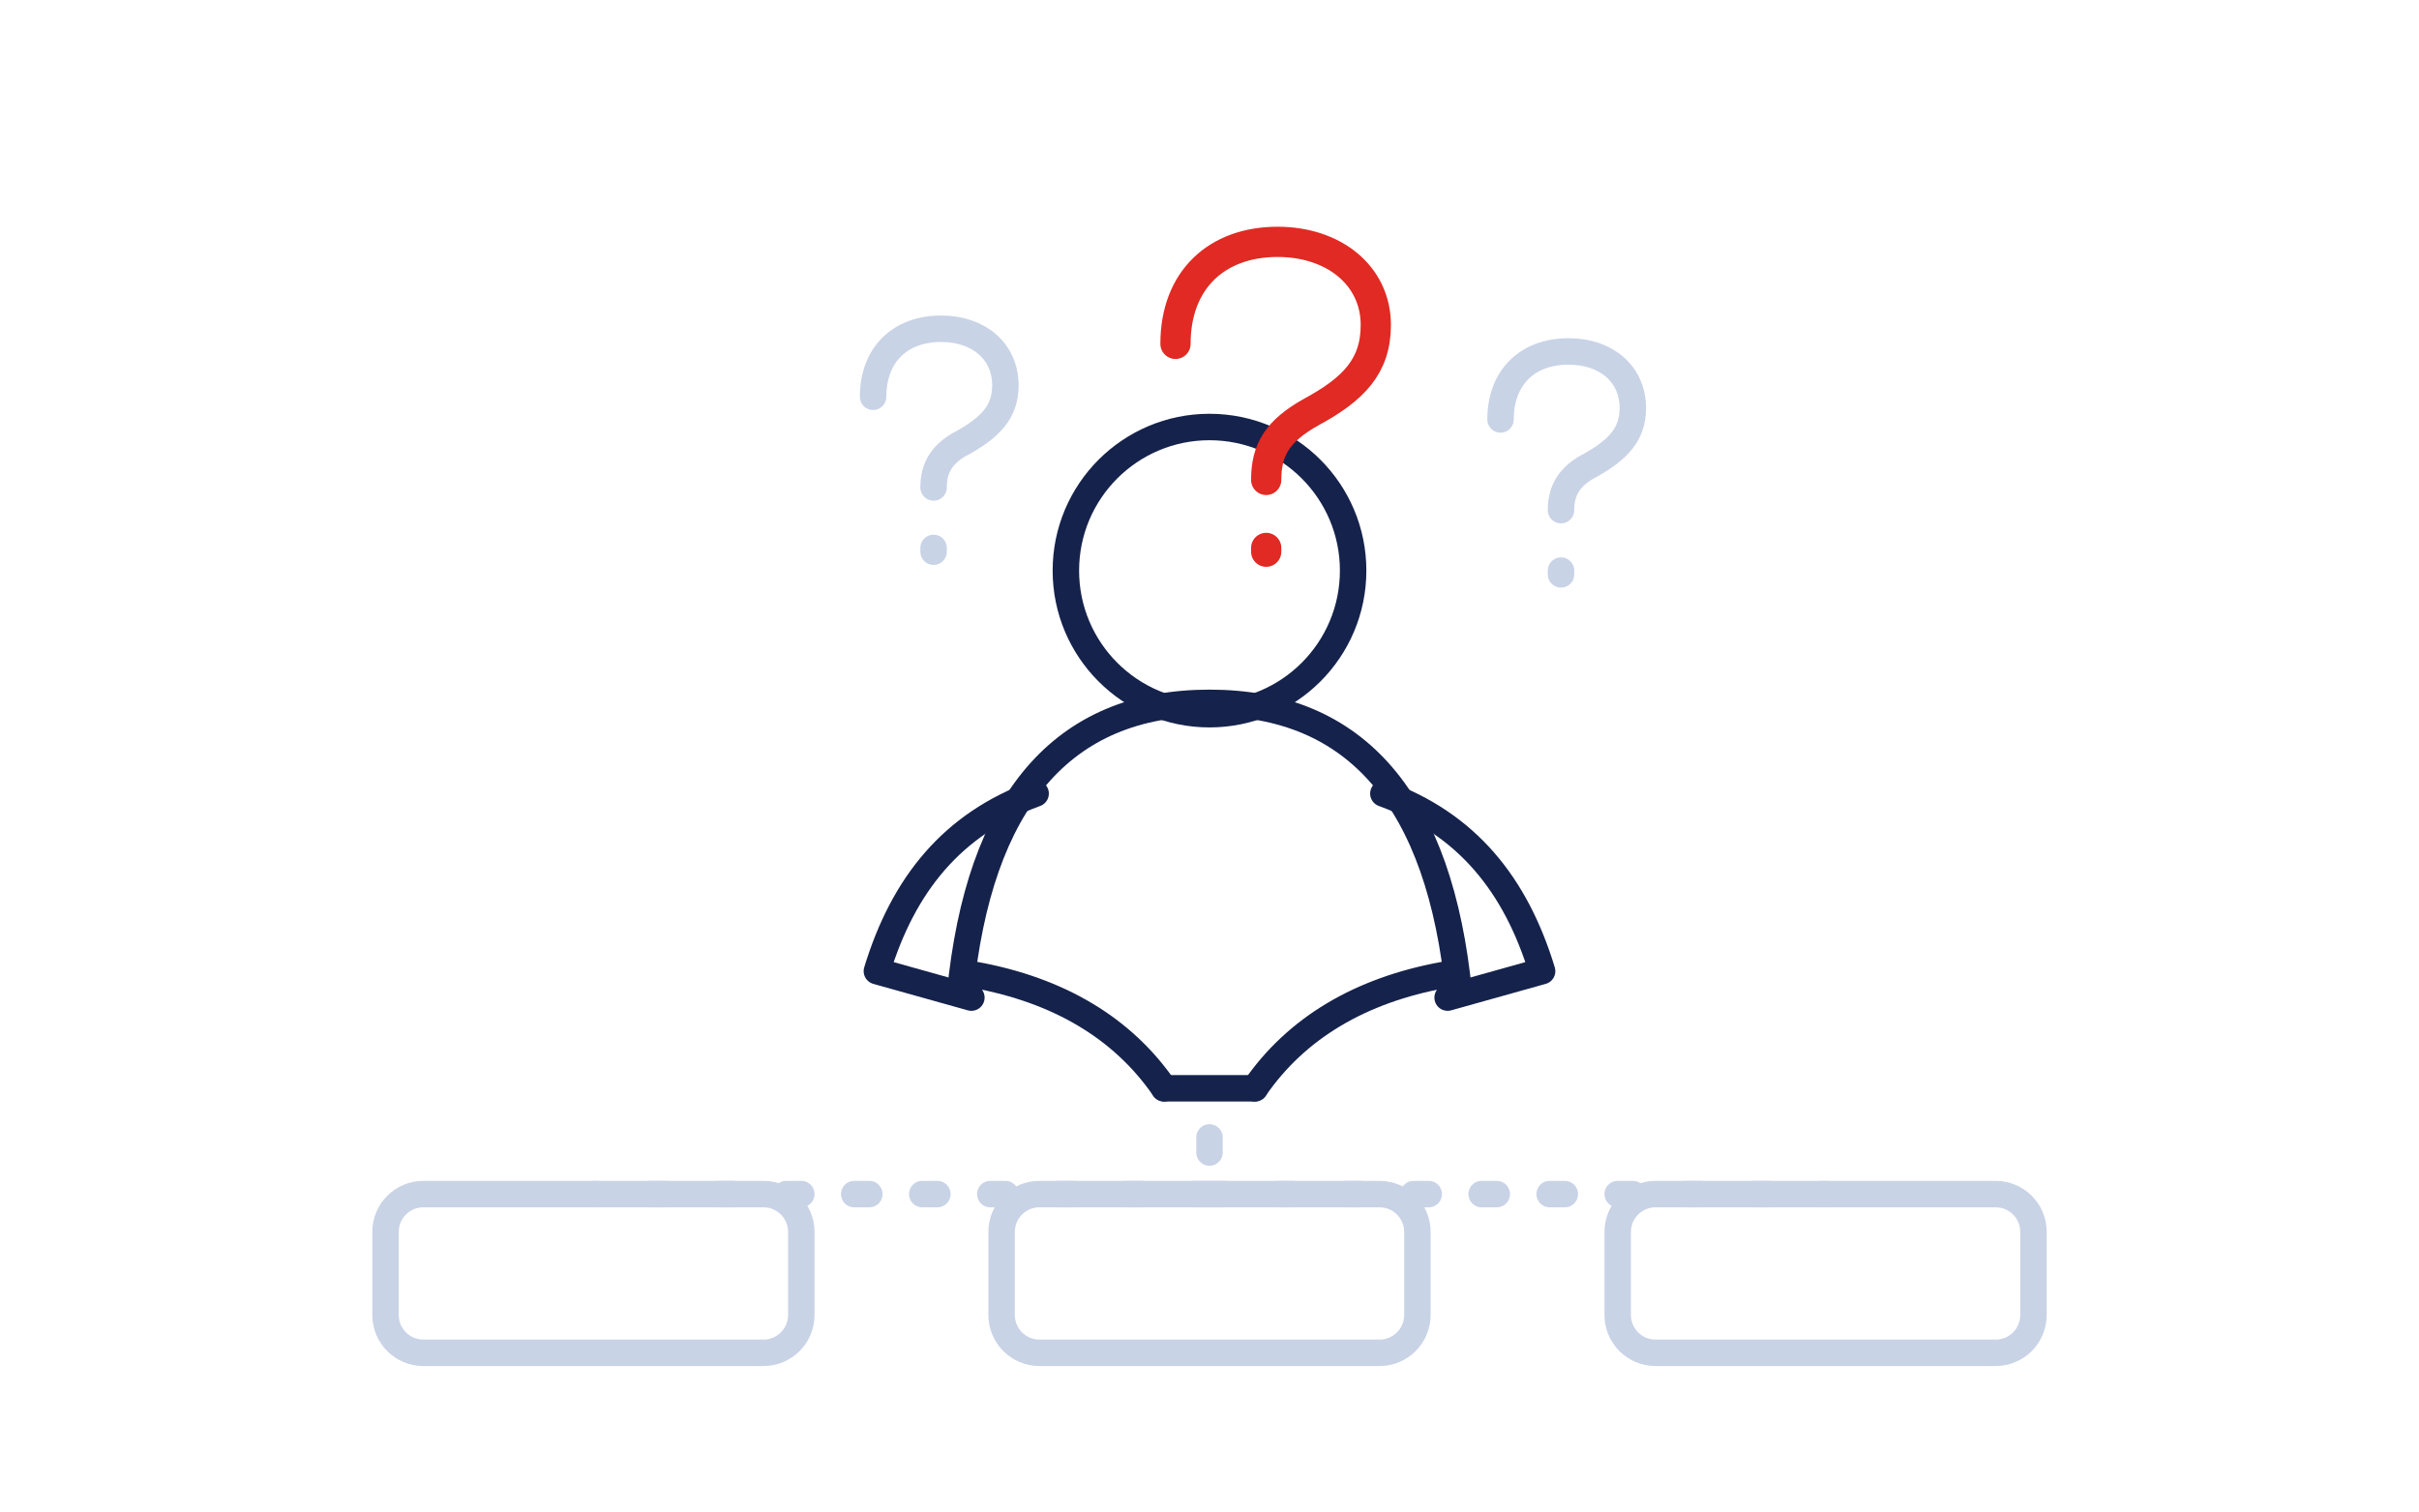
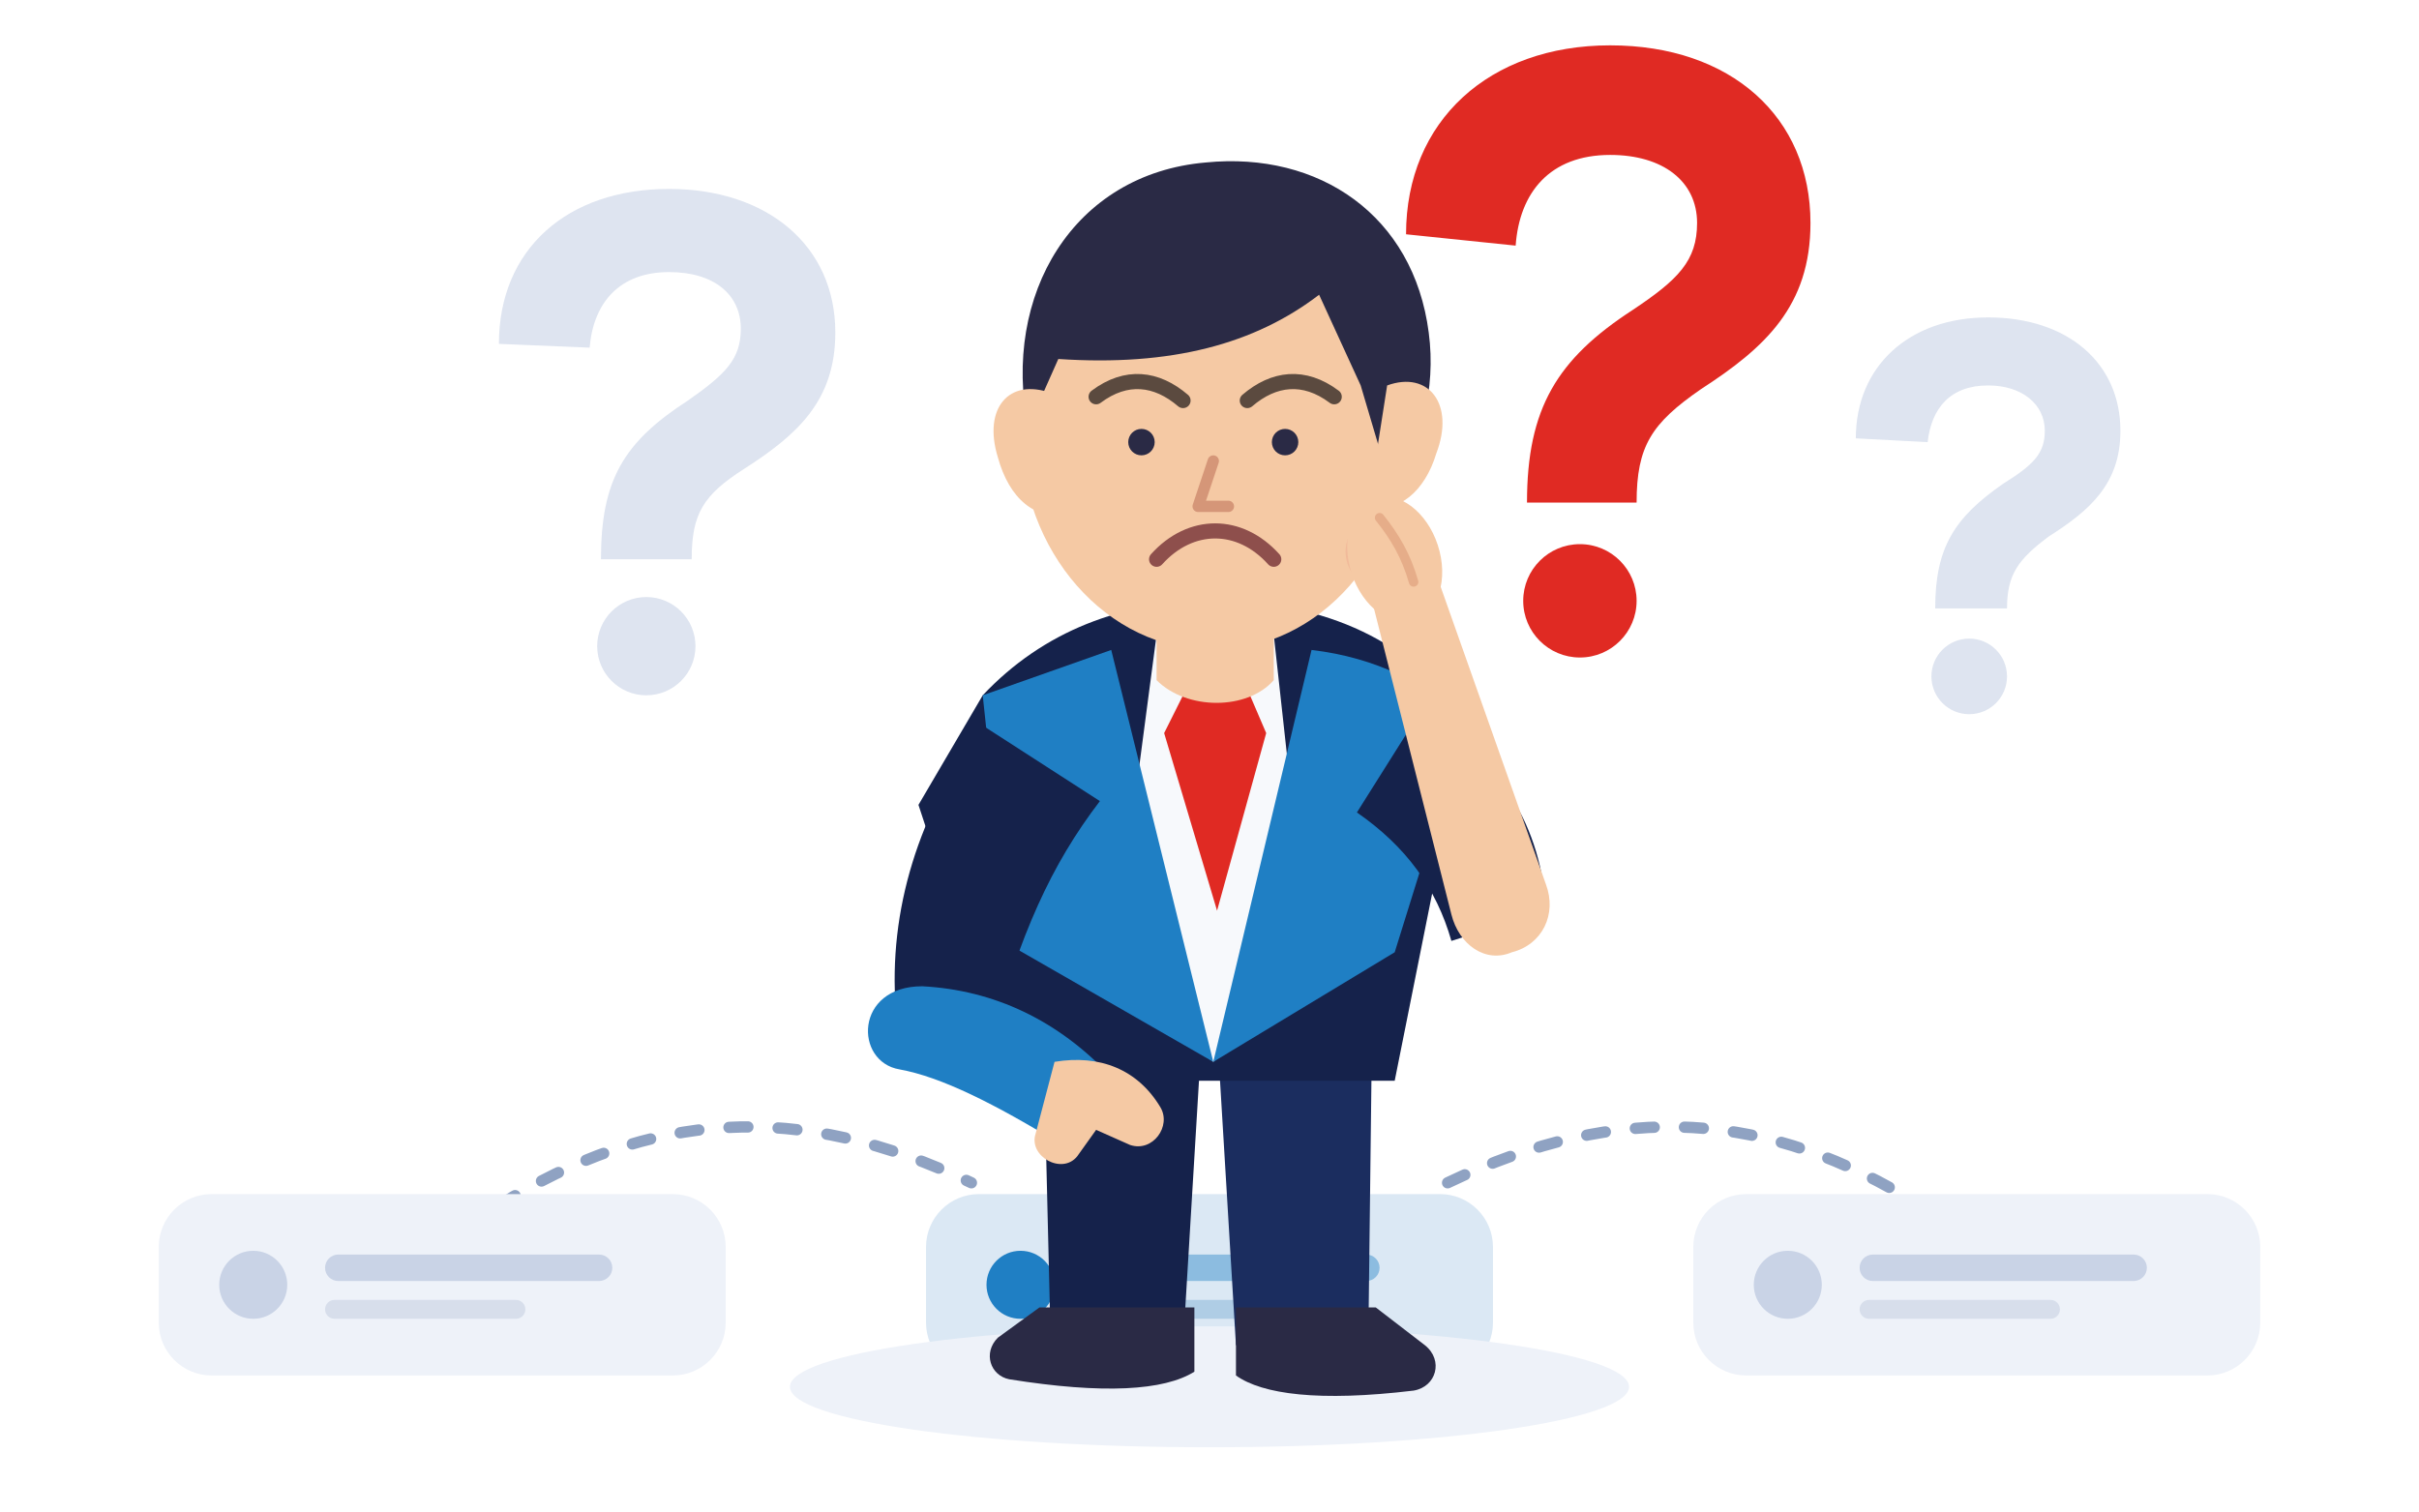
- <svg xmlns="http://www.w3.org/2000/svg" viewBox="0 0 640 400" role="img" aria-label="A person considering three unclear starting options beneath question marks">
-   <g fill="none" stroke-linecap="round" stroke-linejoin="round">
-     <g stroke="#15224b" stroke-width="7">
-       <circle cx="320" cy="151" r="38" />
-       <path d="M254 263c5-51 27-77 66-77s61 26 66 77" />
-       <path d="M274 210c-22 8-35 24-42 47l25 7M366 210c22 8 35 24 42 47l-25 7" />
-       <path d="M258 258c22 4 39 14 50 30M382 258c-22 4-39 14-50 30" />
-       <path d="M308 288h24" />
-     </g>
-     <g stroke="#e02a23" stroke-width="8">
-       <path d="M311 91c0-17 11-27 27-27 15 0 26 9 26 22 0 11-6 17-17 23-9 5-12 10-12 18" />
-       <path d="M335 145v1" />
-     </g>
-     <g stroke="#c9d3e6" stroke-width="7">
-       <path d="M231 105c0-11 7-18 18-18 10 0 17 6 17 15 0 7-4 11-11 15-6 3-8 7-8 12M247 145v1" />
-       <path d="M397 111c0-11 7-18 18-18 10 0 17 6 17 15 0 7-4 11-11 15-6 3-8 7-8 12M413 151v1" />
-       <path d="M320 301v15M320 316H157M320 316h163" stroke-dasharray="4 14" />
-       <rect x="102" y="316" width="110" height="42" rx="10" />
-       <rect x="265" y="316" width="110" height="42" rx="10" />
-       <rect x="428" y="316" width="110" height="42" rx="10" />
-     </g>
+ <svg xmlns="http://www.w3.org/2000/svg" viewBox="0 0 640 400" role="img" aria-labelledby="title desc">
+   <g fill="#c9d3e6" opacity=".62">
+     <path d="M132 91c0-25 18-41 45-41 26 0 44 15 44 38 0 18-10 27-24 36-11 7-14 12-14 24h-24c0-21 6-31 23-42 10-7 14-11 14-19 0-9-7-15-19-15-13 0-20 8-21 20l-24-1z" />
+     <circle cx="171" cy="171" r="13" />
+     <path d="M491 116c0-19 14-32 35-32 21 0 35 12 35 30 0 14-8 21-19 28-8 6-11 10-11 19h-19c0-16 5-24 18-33 8-5 11-8 11-14 0-7-6-12-15-12-10 0-15 6-16 15l-19-1z" />
+     <circle cx="521" cy="179" r="10" />
  </g>
+   <g fill="#e02a23">
+     <path d="M372 62c0-30 22-50 54-50 32 0 53 19 53 47 0 22-12 33-29 44-13 9-17 15-17 30h-29c0-25 8-38 28-51 12-8 17-13 17-23 0-11-9-18-23-18-16 0-24 10-25 24l-29-3z" />
+     <circle cx="418" cy="159" r="15" />
+   </g>
+   <g fill="none" stroke="#8fa2c2" stroke-width="3" stroke-linecap="round" stroke-dasharray="5 8">
+     <path d="M132 319C172 294 211 291 257 313" />
+     <path d="M383 313C429 291 468 294 508 319" />
+   </g>
+   <g>
+     <rect x="42" y="316" width="150" height="48" rx="14" fill="#eef2f9" />
+     <rect x="245" y="316" width="150" height="48" rx="14" fill="#dbe8f4" />
+     <rect x="448" y="316" width="150" height="48" rx="14" fill="#eef2f9" />
+     <circle cx="67" cy="340" r="9" fill="#c9d3e6" />
+     <rect x="86" y="332" width="76" height="7" rx="3.5" fill="#c9d3e6" />
+     <rect x="86" y="344" width="53" height="5" rx="2.5" fill="#d7deeb" />
+     <circle cx="270" cy="340" r="9" fill="#1f7fc4" />
+     <rect x="289" y="332" width="76" height="7" rx="3.5" fill="#8cbce0" />
+     <rect x="289" y="344" width="53" height="5" rx="2.5" fill="#afcde5" />
+     <circle cx="473" cy="340" r="9" fill="#c9d3e6" />
+     <rect x="492" y="332" width="76" height="7" rx="3.5" fill="#c9d3e6" />
+     <rect x="492" y="344" width="53" height="5" rx="2.5" fill="#d7deeb" />
+   </g>
+   <ellipse cx="320" cy="367" rx="111" ry="16" fill="#eef2f9" />
+   <path d="M276 273h42l-5 83h-35z" fill="#15224b" />
+   <path d="M322 273h41l-1 83h-35z" fill="#1b2d5f" />
+   <path d="M275 346h41v17c-8 5-24 6-49 2-5-1-7-7-3-11l11-8z" fill="#2a2a45" />
+   <path d="M327 346h37l13 10c5 4 3 11-3 12-25 3-40 1-47-4v-18z" fill="#2a2a45" />
+   <path d="M260 184c16-17 37-25 61-25 30 0 53 11 67 32l-19 95H267l-24-73 17-29z" fill="#15224b" />
+   <path d="M306 168h31l10 91-26 22-27-22 12-91z" fill="#f7f9fc" />
+   <path d="M294 172l27 109-54-31-7-66z" fill="#1f7fc4" />
+   <path d="M347 172l-26 109 48-29 19-61c-10-10-24-17-41-19z" fill="#1f7fc4" />
+   <path d="M315 180h14l6 14-13 47-14-47 7-14z" fill="#e02a23" />
+   <path d="M306 151h31v29c-7 8-23 8-31 0v-29z" fill="#f5c9a4" />
+   <path d="M260 192c-17 23-25 49-23 75l25 9c8-29 16-47 29-64l-31-20z" fill="#15224b" />
+   <path d="M244 261c19 1 36 9 50 24l-13 18c-18-11-32-18-43-20-12-2-12-22 6-22z" fill="#1f7fc4" />
+   <path d="M279 281c12-2 22 2 28 12 3 5-2 12-8 10l-9-4-5 7c-4 5-13 0-11-6l5-19z" fill="#f5c9a4" />
+   <path d="M376 188c21 13 32 31 33 53l-25 8c-4-14-12-25-25-34l17-27z" fill="#15224b" />
+   <path d="M384 242c2 8 9 13 16 10 8-2 12-10 9-18l-29-82-17 7 21 83z" fill="#f5c9a4" />
+   <ellipse cx="321" cy="114" rx="51" ry="58" fill="#f5c9a4" />
+   <path d="M272 113c-7-35 12-67 47-70 30-3 55 14 59 45 2 15-2 30-10 41l-8-27-11-24c-17 13-39 19-69 17l-8 18z" fill="#2a2a45" />
+   <path d="M278 104c-11-4-18 4-14 17 3 11 10 17 19 15l-5-32z" fill="#f5c9a4" />
+   <path d="M367 102c11-4 18 5 13 18-3 10-10 16-18 14l5-32z" fill="#f5c9a4" />
+   <circle cx="302" cy="117" r="3.5" fill="#2a2a45" />
+   <circle cx="340" cy="117" r="3.5" fill="#2a2a45" />
+   <path d="M290 105c8-6 16-5 23 1" fill="none" stroke="#5b4a3f" stroke-width="4" stroke-linecap="round" />
+   <path d="M330 106c7-6 15-7 23-1" fill="none" stroke="#5b4a3f" stroke-width="4" stroke-linecap="round" />
+   <path d="M321 122l-4 12h8" fill="none" stroke="#d59678" stroke-width="3" stroke-linecap="round" stroke-linejoin="round" />
+   <path d="M306 148c9-10 22-10 31 0" fill="none" stroke="#8e4f4c" stroke-width="4" stroke-linecap="round" />
+   <circle cx="366" cy="146" r="10" fill="#efad91" opacity=".55" />
+   <ellipse cx="369" cy="148" rx="12" ry="17" transform="rotate(-18 369 148)" fill="#f5c9a4" />
+   <path d="M365 137c4 5 7 10 9 17" fill="none" stroke="#e6ad89" stroke-width="2.5" stroke-linecap="round" />
</svg>
